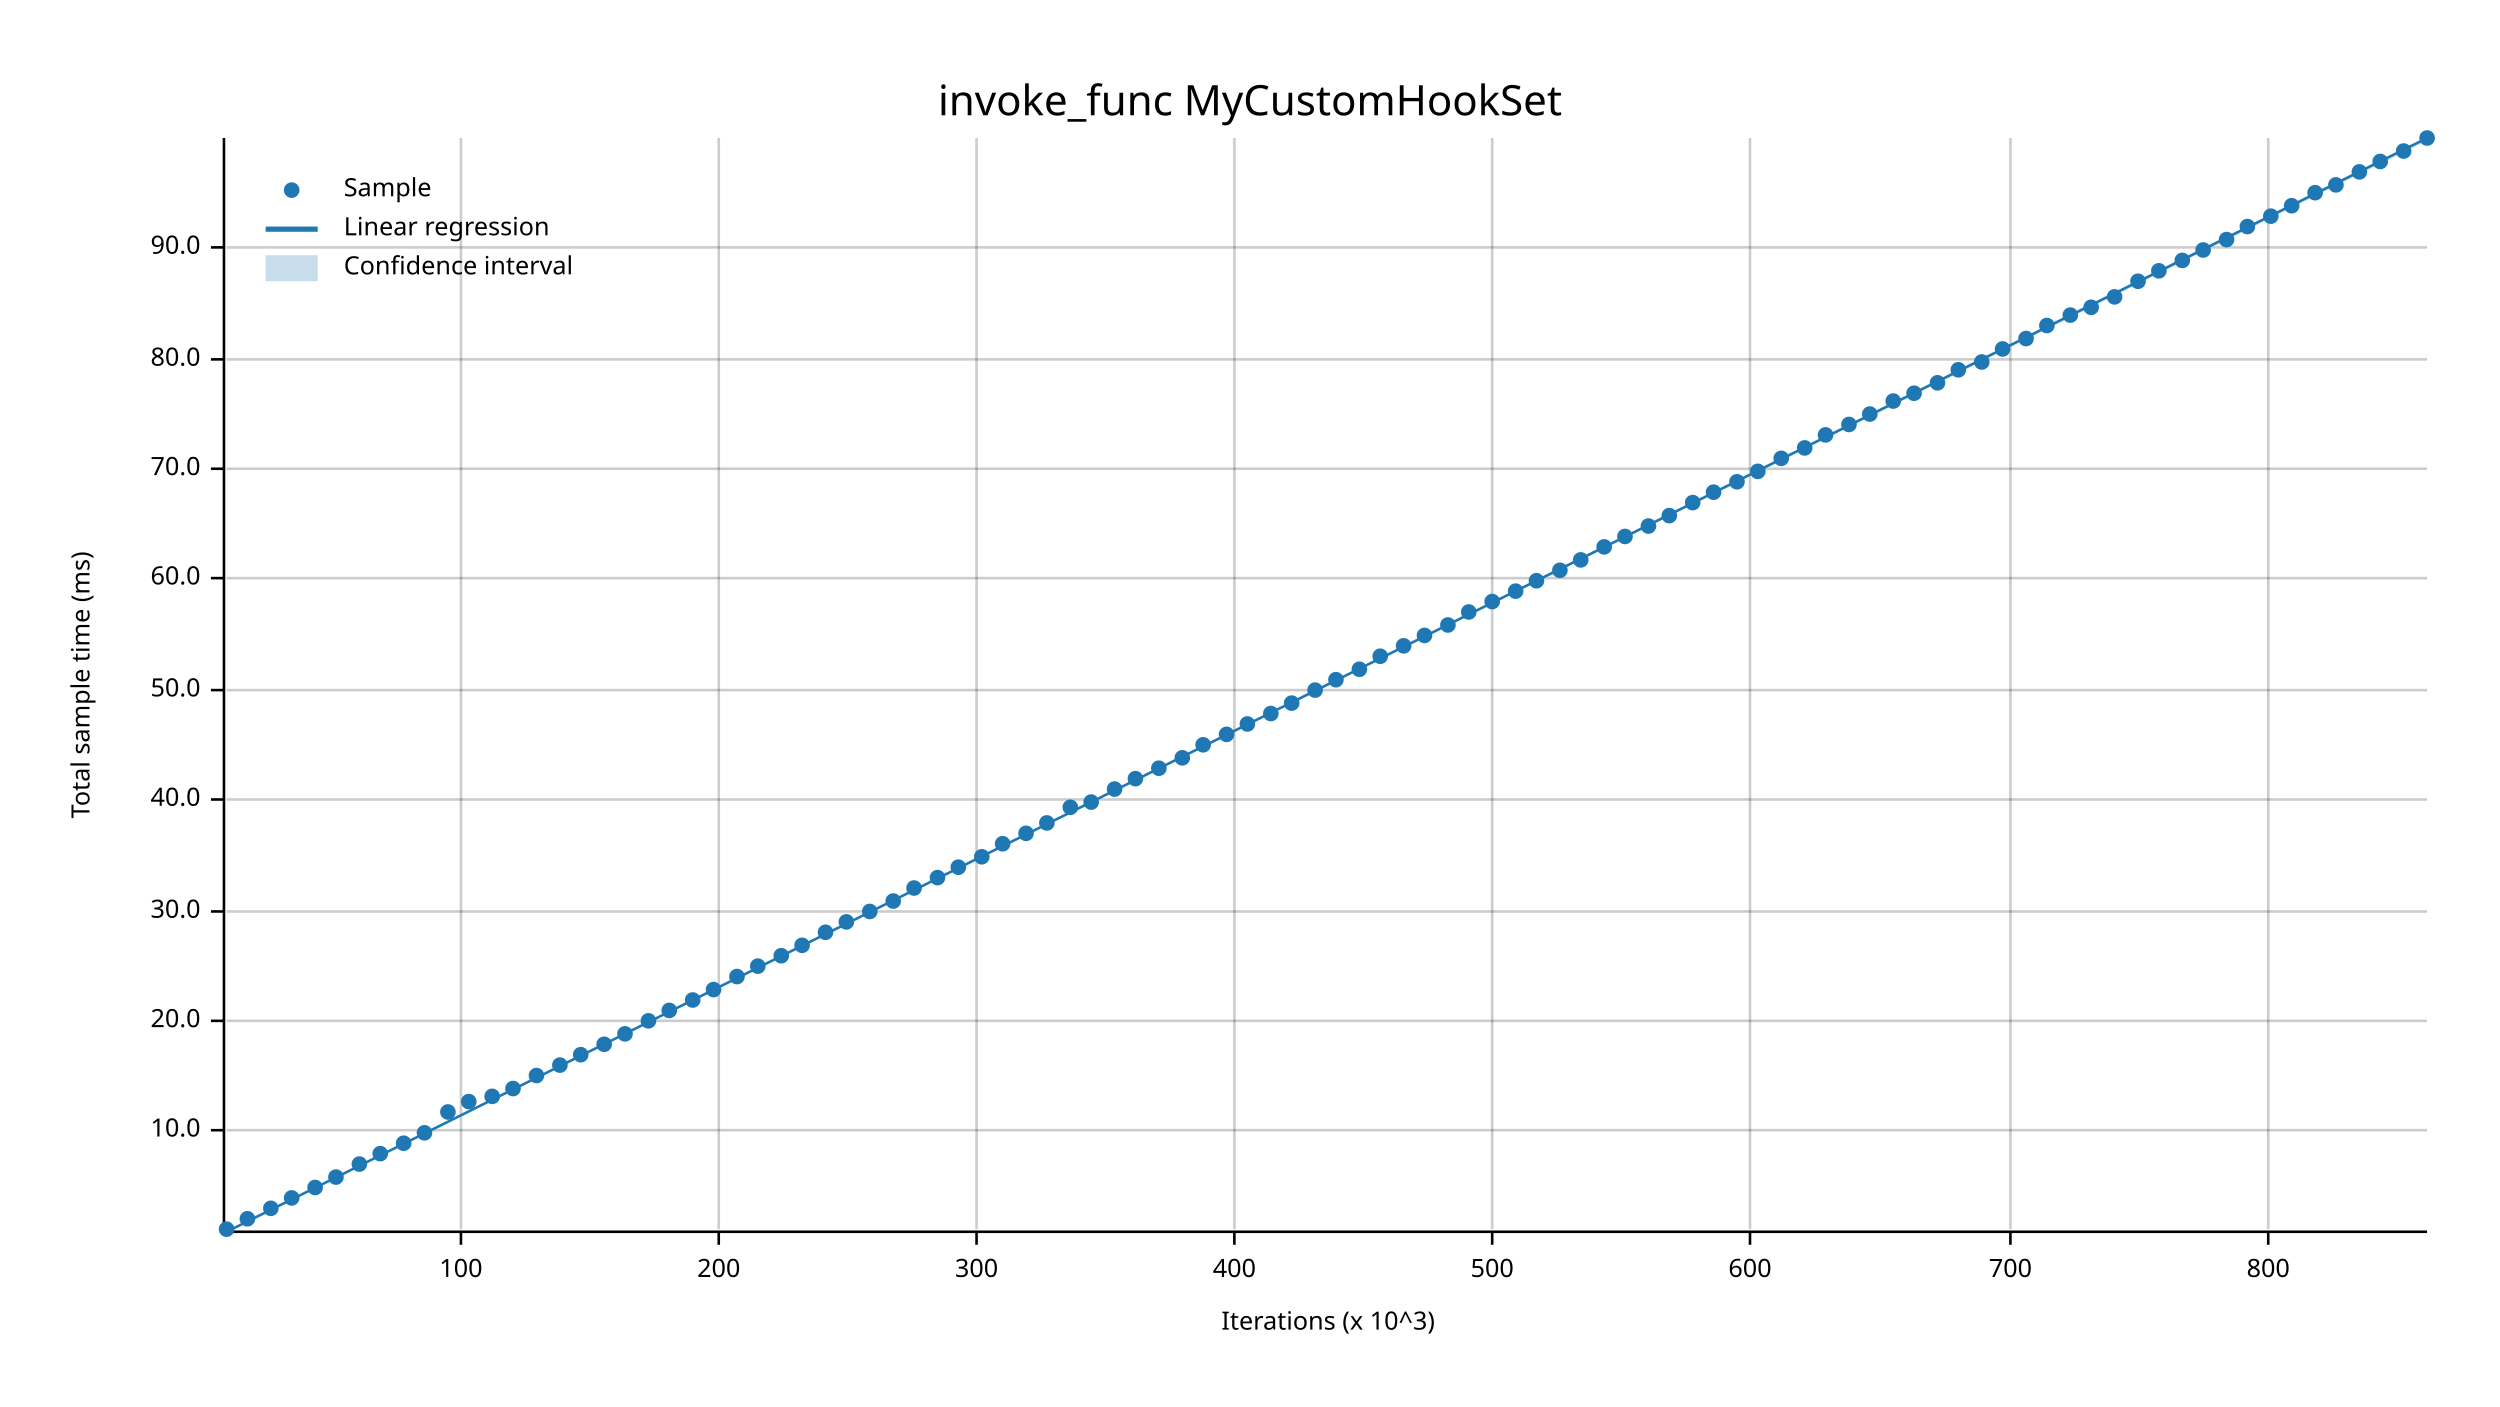
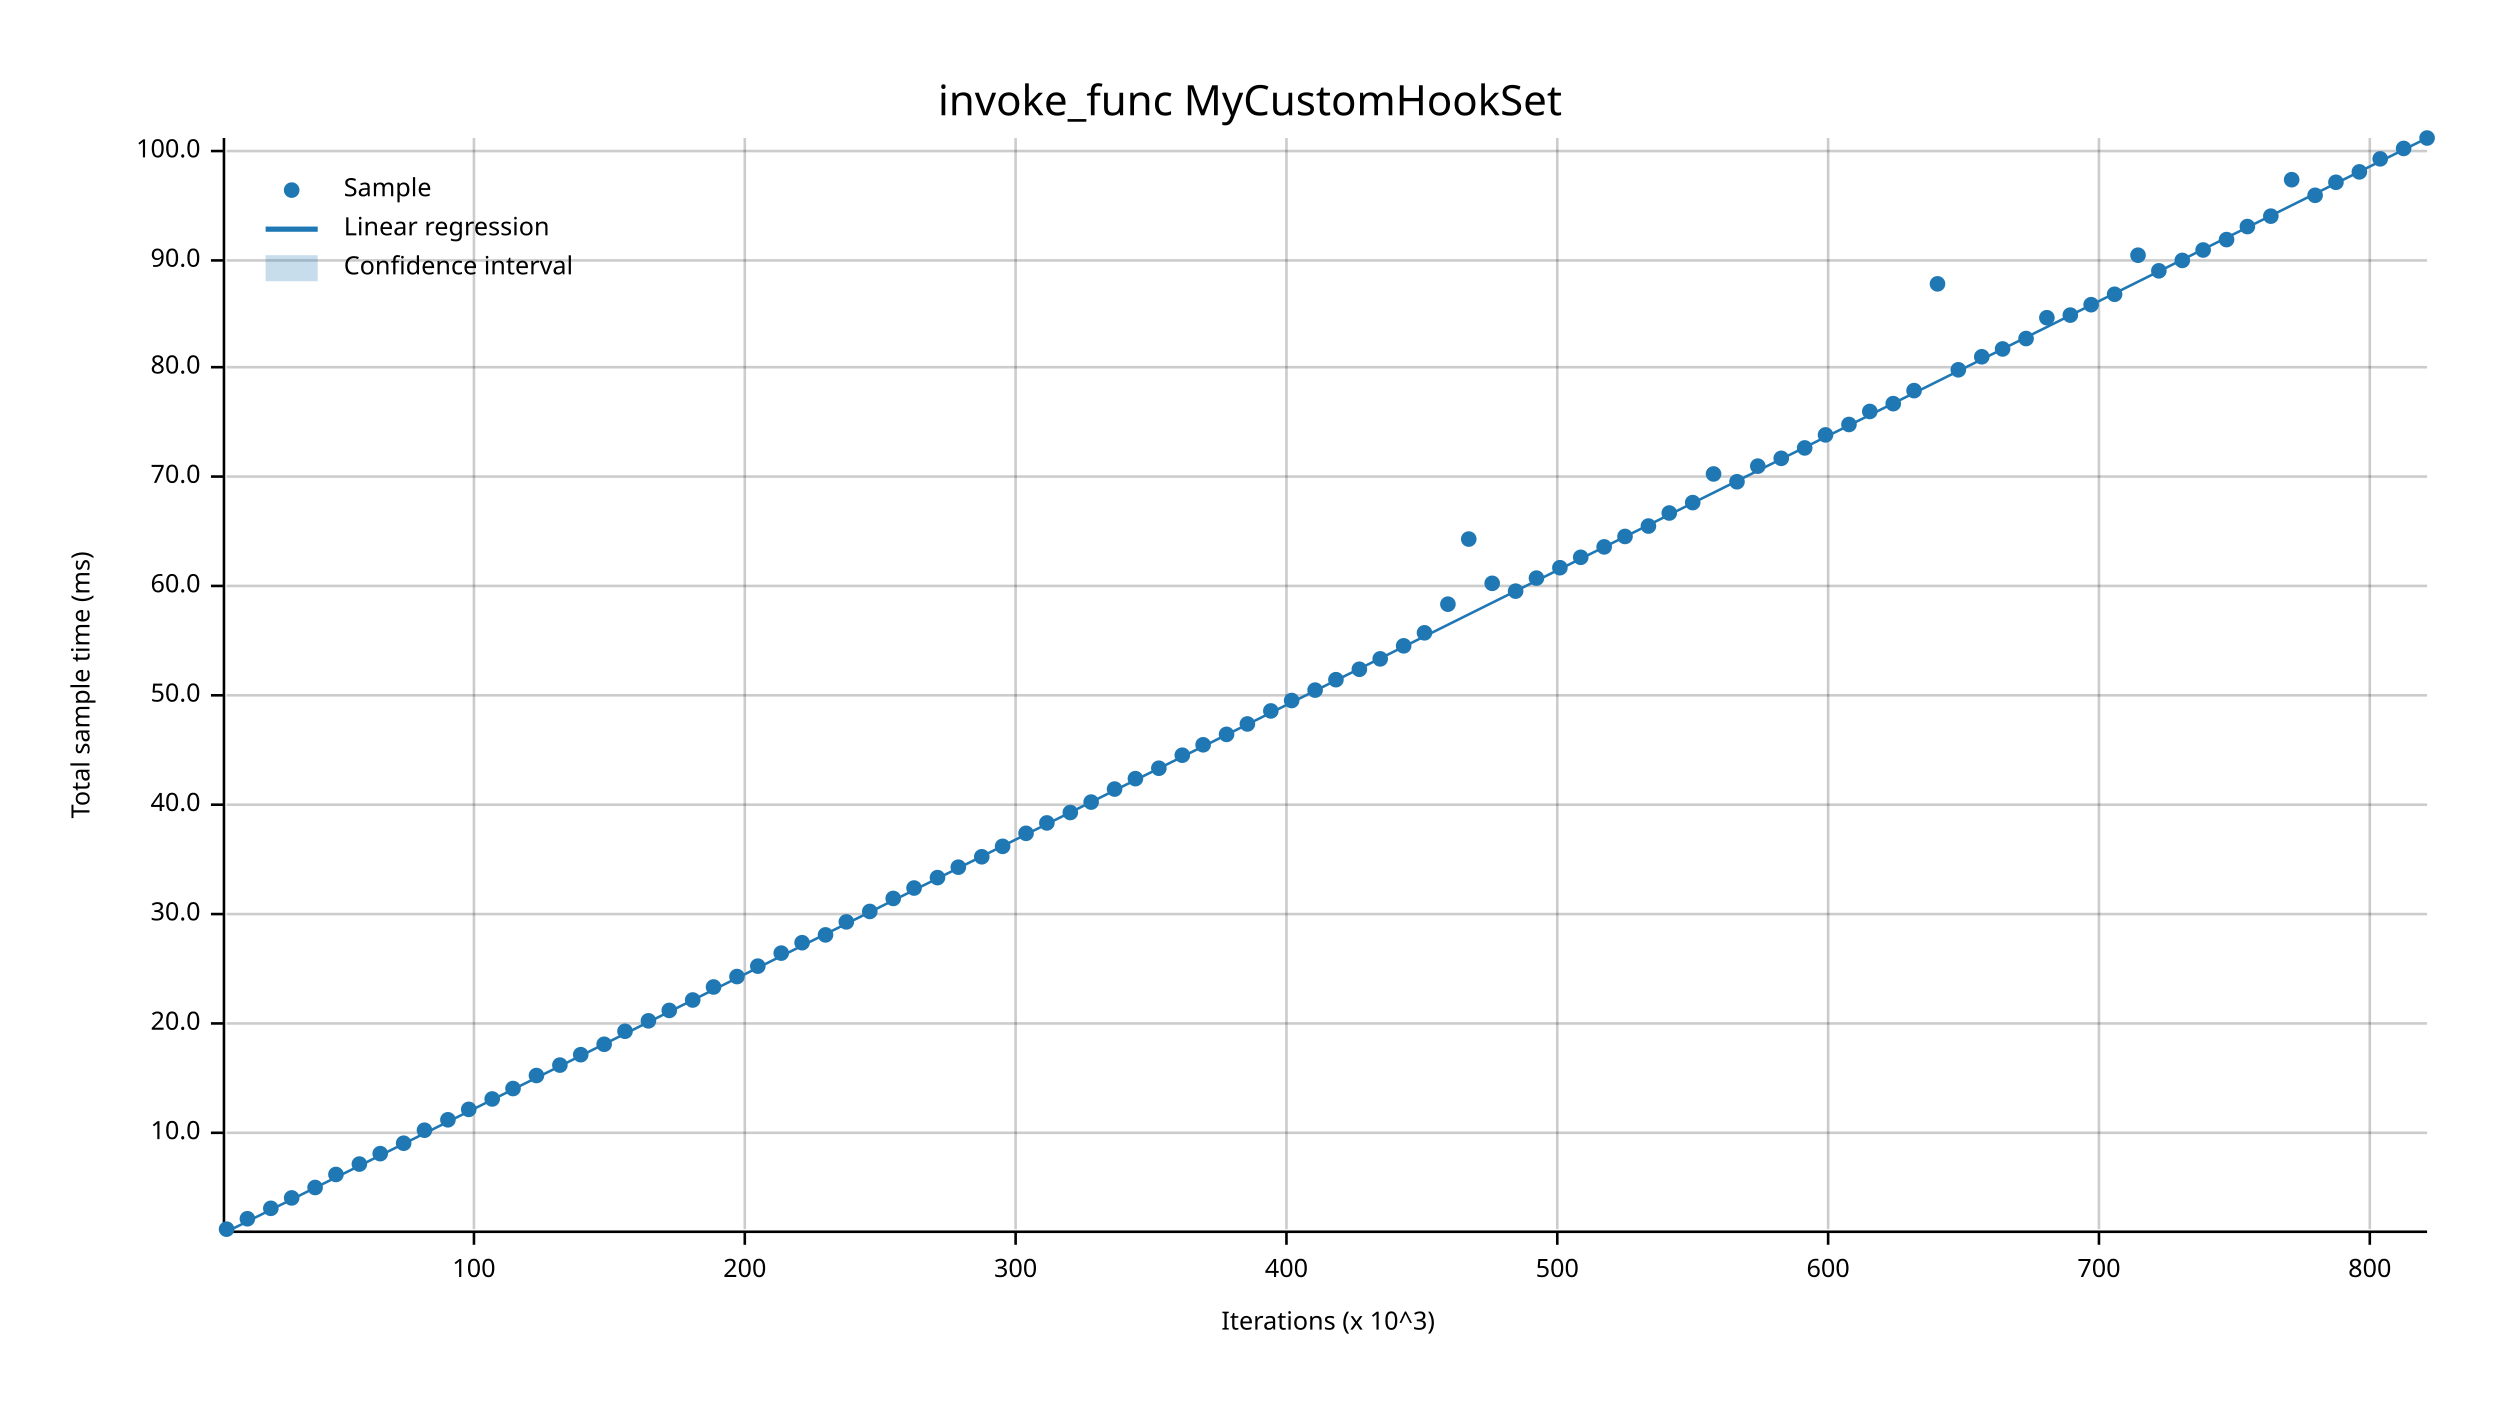
<svg xmlns="http://www.w3.org/2000/svg" width="960" height="540" viewBox="0 0 960 540">
  <text x="480" y="32" dy="0.76em" text-anchor="middle" font-family="sans-serif" font-size="16.129" opacity="1" fill="#000000">
invoke_func MyCustomHookSet
</text>
  <text x="27" y="263" dy="0.76em" text-anchor="middle" font-family="sans-serif" font-size="9.677" opacity="1" fill="#000000" transform="rotate(270, 27, 263)">
Total sample time (ms)
</text>
  <text x="510" y="513" dy="-0.5ex" text-anchor="middle" font-family="sans-serif" font-size="9.677" opacity="1" fill="#000000">
Iterations (x 10^3)
</text>
-   <line opacity="0.2" stroke="#000000" stroke-width="1" x1="177" y1="472" x2="177" y2="53" />
-   <line opacity="0.2" stroke="#000000" stroke-width="1" x1="276" y1="472" x2="276" y2="53" />
-   <line opacity="0.2" stroke="#000000" stroke-width="1" x1="375" y1="472" x2="375" y2="53" />
-   <line opacity="0.2" stroke="#000000" stroke-width="1" x1="474" y1="472" x2="474" y2="53" />
-   <line opacity="0.2" stroke="#000000" stroke-width="1" x1="573" y1="472" x2="573" y2="53" />
-   <line opacity="0.2" stroke="#000000" stroke-width="1" x1="672" y1="472" x2="672" y2="53" />
-   <line opacity="0.2" stroke="#000000" stroke-width="1" x1="772" y1="472" x2="772" y2="53" />
-   <line opacity="0.2" stroke="#000000" stroke-width="1" x1="871" y1="472" x2="871" y2="53" />
-   <line opacity="0.2" stroke="#000000" stroke-width="1" x1="87" y1="434" x2="932" y2="434" />
-   <line opacity="0.2" stroke="#000000" stroke-width="1" x1="87" y1="392" x2="932" y2="392" />
-   <line opacity="0.2" stroke="#000000" stroke-width="1" x1="87" y1="350" x2="932" y2="350" />
-   <line opacity="0.2" stroke="#000000" stroke-width="1" x1="87" y1="307" x2="932" y2="307" />
-   <line opacity="0.2" stroke="#000000" stroke-width="1" x1="87" y1="265" x2="932" y2="265" />
-   <line opacity="0.2" stroke="#000000" stroke-width="1" x1="87" y1="222" x2="932" y2="222" />
-   <line opacity="0.2" stroke="#000000" stroke-width="1" x1="87" y1="180" x2="932" y2="180" />
-   <line opacity="0.2" stroke="#000000" stroke-width="1" x1="87" y1="138" x2="932" y2="138" />
-   <line opacity="0.2" stroke="#000000" stroke-width="1" x1="87" y1="95" x2="932" y2="95" />
+   <line opacity="0.2" stroke="#000000" stroke-width="1" x1="182" y1="472" x2="182" y2="53" />
+   <line opacity="0.2" stroke="#000000" stroke-width="1" x1="286" y1="472" x2="286" y2="53" />
+   <line opacity="0.2" stroke="#000000" stroke-width="1" x1="390" y1="472" x2="390" y2="53" />
+   <line opacity="0.2" stroke="#000000" stroke-width="1" x1="494" y1="472" x2="494" y2="53" />
+   <line opacity="0.2" stroke="#000000" stroke-width="1" x1="598" y1="472" x2="598" y2="53" />
+   <line opacity="0.2" stroke="#000000" stroke-width="1" x1="702" y1="472" x2="702" y2="53" />
+   <line opacity="0.2" stroke="#000000" stroke-width="1" x1="806" y1="472" x2="806" y2="53" />
+   <line opacity="0.2" stroke="#000000" stroke-width="1" x1="910" y1="472" x2="910" y2="53" />
+   <line opacity="0.2" stroke="#000000" stroke-width="1" x1="87" y1="435" x2="932" y2="435" />
+   <line opacity="0.2" stroke="#000000" stroke-width="1" x1="87" y1="393" x2="932" y2="393" />
+   <line opacity="0.2" stroke="#000000" stroke-width="1" x1="87" y1="351" x2="932" y2="351" />
+   <line opacity="0.2" stroke="#000000" stroke-width="1" x1="87" y1="309" x2="932" y2="309" />
+   <line opacity="0.2" stroke="#000000" stroke-width="1" x1="87" y1="267" x2="932" y2="267" />
+   <line opacity="0.2" stroke="#000000" stroke-width="1" x1="87" y1="225" x2="932" y2="225" />
+   <line opacity="0.2" stroke="#000000" stroke-width="1" x1="87" y1="183" x2="932" y2="183" />
+   <line opacity="0.2" stroke="#000000" stroke-width="1" x1="87" y1="141" x2="932" y2="141" />
+   <line opacity="0.2" stroke="#000000" stroke-width="1" x1="87" y1="100" x2="932" y2="100" />
+   <line opacity="0.2" stroke="#000000" stroke-width="1" x1="87" y1="58" x2="932" y2="58" />
  <polyline fill="none" opacity="1" stroke="#000000" stroke-width="1" points="86,53 86,472 " />
-   <text x="77" y="434" dy="0.5ex" text-anchor="end" font-family="sans-serif" font-size="9.677" opacity="1" fill="#000000">
+   <text x="77" y="435" dy="0.5ex" text-anchor="end" font-family="sans-serif" font-size="9.677" opacity="1" fill="#000000">
10.0
</text>
-   <polyline fill="none" opacity="1" stroke="#000000" stroke-width="1" points="81,434 86,434 " />
-   <text x="77" y="392" dy="0.5ex" text-anchor="end" font-family="sans-serif" font-size="9.677" opacity="1" fill="#000000">
+   <polyline fill="none" opacity="1" stroke="#000000" stroke-width="1" points="81,435 86,435 " />
+   <text x="77" y="393" dy="0.5ex" text-anchor="end" font-family="sans-serif" font-size="9.677" opacity="1" fill="#000000">
20.0
</text>
-   <polyline fill="none" opacity="1" stroke="#000000" stroke-width="1" points="81,392 86,392 " />
-   <text x="77" y="350" dy="0.5ex" text-anchor="end" font-family="sans-serif" font-size="9.677" opacity="1" fill="#000000">
+   <polyline fill="none" opacity="1" stroke="#000000" stroke-width="1" points="81,393 86,393 " />
+   <text x="77" y="351" dy="0.5ex" text-anchor="end" font-family="sans-serif" font-size="9.677" opacity="1" fill="#000000">
30.0
</text>
-   <polyline fill="none" opacity="1" stroke="#000000" stroke-width="1" points="81,350 86,350 " />
-   <text x="77" y="307" dy="0.5ex" text-anchor="end" font-family="sans-serif" font-size="9.677" opacity="1" fill="#000000">
+   <polyline fill="none" opacity="1" stroke="#000000" stroke-width="1" points="81,351 86,351 " />
+   <text x="77" y="309" dy="0.5ex" text-anchor="end" font-family="sans-serif" font-size="9.677" opacity="1" fill="#000000">
40.0
</text>
-   <polyline fill="none" opacity="1" stroke="#000000" stroke-width="1" points="81,307 86,307 " />
-   <text x="77" y="265" dy="0.5ex" text-anchor="end" font-family="sans-serif" font-size="9.677" opacity="1" fill="#000000">
+   <polyline fill="none" opacity="1" stroke="#000000" stroke-width="1" points="81,309 86,309 " />
+   <text x="77" y="267" dy="0.5ex" text-anchor="end" font-family="sans-serif" font-size="9.677" opacity="1" fill="#000000">
50.0
</text>
-   <polyline fill="none" opacity="1" stroke="#000000" stroke-width="1" points="81,265 86,265 " />
-   <text x="77" y="222" dy="0.5ex" text-anchor="end" font-family="sans-serif" font-size="9.677" opacity="1" fill="#000000">
+   <polyline fill="none" opacity="1" stroke="#000000" stroke-width="1" points="81,267 86,267 " />
+   <text x="77" y="225" dy="0.5ex" text-anchor="end" font-family="sans-serif" font-size="9.677" opacity="1" fill="#000000">
60.0
</text>
-   <polyline fill="none" opacity="1" stroke="#000000" stroke-width="1" points="81,222 86,222 " />
-   <text x="77" y="180" dy="0.5ex" text-anchor="end" font-family="sans-serif" font-size="9.677" opacity="1" fill="#000000">
+   <polyline fill="none" opacity="1" stroke="#000000" stroke-width="1" points="81,225 86,225 " />
+   <text x="77" y="183" dy="0.5ex" text-anchor="end" font-family="sans-serif" font-size="9.677" opacity="1" fill="#000000">
70.0
</text>
-   <polyline fill="none" opacity="1" stroke="#000000" stroke-width="1" points="81,180 86,180 " />
-   <text x="77" y="138" dy="0.5ex" text-anchor="end" font-family="sans-serif" font-size="9.677" opacity="1" fill="#000000">
+   <polyline fill="none" opacity="1" stroke="#000000" stroke-width="1" points="81,183 86,183 " />
+   <text x="77" y="141" dy="0.5ex" text-anchor="end" font-family="sans-serif" font-size="9.677" opacity="1" fill="#000000">
80.0
</text>
-   <polyline fill="none" opacity="1" stroke="#000000" stroke-width="1" points="81,138 86,138 " />
-   <text x="77" y="95" dy="0.5ex" text-anchor="end" font-family="sans-serif" font-size="9.677" opacity="1" fill="#000000">
+   <polyline fill="none" opacity="1" stroke="#000000" stroke-width="1" points="81,141 86,141 " />
+   <text x="77" y="100" dy="0.5ex" text-anchor="end" font-family="sans-serif" font-size="9.677" opacity="1" fill="#000000">
90.0
</text>
-   <polyline fill="none" opacity="1" stroke="#000000" stroke-width="1" points="81,95 86,95 " />
+   <polyline fill="none" opacity="1" stroke="#000000" stroke-width="1" points="81,100 86,100 " />
+   <text x="77" y="58" dy="0.5ex" text-anchor="end" font-family="sans-serif" font-size="9.677" opacity="1" fill="#000000">
+ 100.0
+ </text>
+   <polyline fill="none" opacity="1" stroke="#000000" stroke-width="1" points="81,58 86,58 " />
  <polyline fill="none" opacity="1" stroke="#000000" stroke-width="1" points="87,473 932,473 " />
-   <text x="177" y="483" dy="0.76em" text-anchor="middle" font-family="sans-serif" font-size="9.677" opacity="1" fill="#000000">
+   <text x="182" y="483" dy="0.76em" text-anchor="middle" font-family="sans-serif" font-size="9.677" opacity="1" fill="#000000">
100
</text>
-   <polyline fill="none" opacity="1" stroke="#000000" stroke-width="1" points="177,473 177,478 " />
-   <text x="276" y="483" dy="0.76em" text-anchor="middle" font-family="sans-serif" font-size="9.677" opacity="1" fill="#000000">
+   <polyline fill="none" opacity="1" stroke="#000000" stroke-width="1" points="182,473 182,478 " />
+   <text x="286" y="483" dy="0.76em" text-anchor="middle" font-family="sans-serif" font-size="9.677" opacity="1" fill="#000000">
200
</text>
-   <polyline fill="none" opacity="1" stroke="#000000" stroke-width="1" points="276,473 276,478 " />
-   <text x="375" y="483" dy="0.76em" text-anchor="middle" font-family="sans-serif" font-size="9.677" opacity="1" fill="#000000">
+   <polyline fill="none" opacity="1" stroke="#000000" stroke-width="1" points="286,473 286,478 " />
+   <text x="390" y="483" dy="0.76em" text-anchor="middle" font-family="sans-serif" font-size="9.677" opacity="1" fill="#000000">
300
</text>
-   <polyline fill="none" opacity="1" stroke="#000000" stroke-width="1" points="375,473 375,478 " />
-   <text x="474" y="483" dy="0.76em" text-anchor="middle" font-family="sans-serif" font-size="9.677" opacity="1" fill="#000000">
+   <polyline fill="none" opacity="1" stroke="#000000" stroke-width="1" points="390,473 390,478 " />
+   <text x="494" y="483" dy="0.76em" text-anchor="middle" font-family="sans-serif" font-size="9.677" opacity="1" fill="#000000">
400
</text>
-   <polyline fill="none" opacity="1" stroke="#000000" stroke-width="1" points="474,473 474,478 " />
-   <text x="573" y="483" dy="0.76em" text-anchor="middle" font-family="sans-serif" font-size="9.677" opacity="1" fill="#000000">
+   <polyline fill="none" opacity="1" stroke="#000000" stroke-width="1" points="494,473 494,478 " />
+   <text x="598" y="483" dy="0.76em" text-anchor="middle" font-family="sans-serif" font-size="9.677" opacity="1" fill="#000000">
500
</text>
-   <polyline fill="none" opacity="1" stroke="#000000" stroke-width="1" points="573,473 573,478 " />
-   <text x="672" y="483" dy="0.76em" text-anchor="middle" font-family="sans-serif" font-size="9.677" opacity="1" fill="#000000">
+   <polyline fill="none" opacity="1" stroke="#000000" stroke-width="1" points="598,473 598,478 " />
+   <text x="702" y="483" dy="0.76em" text-anchor="middle" font-family="sans-serif" font-size="9.677" opacity="1" fill="#000000">
600
</text>
-   <polyline fill="none" opacity="1" stroke="#000000" stroke-width="1" points="672,473 672,478 " />
-   <text x="772" y="483" dy="0.76em" text-anchor="middle" font-family="sans-serif" font-size="9.677" opacity="1" fill="#000000">
+   <polyline fill="none" opacity="1" stroke="#000000" stroke-width="1" points="702,473 702,478 " />
+   <text x="806" y="483" dy="0.76em" text-anchor="middle" font-family="sans-serif" font-size="9.677" opacity="1" fill="#000000">
700
</text>
-   <polyline fill="none" opacity="1" stroke="#000000" stroke-width="1" points="772,473 772,478 " />
-   <text x="871" y="483" dy="0.76em" text-anchor="middle" font-family="sans-serif" font-size="9.677" opacity="1" fill="#000000">
+   <polyline fill="none" opacity="1" stroke="#000000" stroke-width="1" points="806,473 806,478 " />
+   <text x="910" y="483" dy="0.76em" text-anchor="middle" font-family="sans-serif" font-size="9.677" opacity="1" fill="#000000">
800
</text>
-   <polyline fill="none" opacity="1" stroke="#000000" stroke-width="1" points="871,473 871,478 " />
+   <polyline fill="none" opacity="1" stroke="#000000" stroke-width="1" points="910,473 910,478 " />
  <circle cx="87" cy="472" r="3" opacity="1" fill="#1F78B4" stroke="none" stroke-width="1" />
  <circle cx="95" cy="468" r="3" opacity="1" fill="#1F78B4" stroke="none" stroke-width="1" />
  <circle cx="104" cy="464" r="3" opacity="1" fill="#1F78B4" stroke="none" stroke-width="1" />
  <circle cx="112" cy="460" r="3" opacity="1" fill="#1F78B4" stroke="none" stroke-width="1" />
  <circle cx="121" cy="456" r="3" opacity="1" fill="#1F78B4" stroke="none" stroke-width="1" />
-   <circle cx="129" cy="452" r="3" opacity="1" fill="#1F78B4" stroke="none" stroke-width="1" />
+   <circle cx="129" cy="451" r="3" opacity="1" fill="#1F78B4" stroke="none" stroke-width="1" />
  <circle cx="138" cy="447" r="3" opacity="1" fill="#1F78B4" stroke="none" stroke-width="1" />
  <circle cx="146" cy="443" r="3" opacity="1" fill="#1F78B4" stroke="none" stroke-width="1" />
  <circle cx="155" cy="439" r="3" opacity="1" fill="#1F78B4" stroke="none" stroke-width="1" />
-   <circle cx="163" cy="435" r="3" opacity="1" fill="#1F78B4" stroke="none" stroke-width="1" />
-   <circle cx="172" cy="427" r="3" opacity="1" fill="#1F78B4" stroke="none" stroke-width="1" />
-   <circle cx="180" cy="423" r="3" opacity="1" fill="#1F78B4" stroke="none" stroke-width="1" />
-   <circle cx="189" cy="421" r="3" opacity="1" fill="#1F78B4" stroke="none" stroke-width="1" />
+   <circle cx="163" cy="434" r="3" opacity="1" fill="#1F78B4" stroke="none" stroke-width="1" />
+   <circle cx="172" cy="430" r="3" opacity="1" fill="#1F78B4" stroke="none" stroke-width="1" />
+   <circle cx="180" cy="426" r="3" opacity="1" fill="#1F78B4" stroke="none" stroke-width="1" />
+   <circle cx="189" cy="422" r="3" opacity="1" fill="#1F78B4" stroke="none" stroke-width="1" />
  <circle cx="197" cy="418" r="3" opacity="1" fill="#1F78B4" stroke="none" stroke-width="1" />
  <circle cx="206" cy="413" r="3" opacity="1" fill="#1F78B4" stroke="none" stroke-width="1" />
  <circle cx="215" cy="409" r="3" opacity="1" fill="#1F78B4" stroke="none" stroke-width="1" />
  <circle cx="223" cy="405" r="3" opacity="1" fill="#1F78B4" stroke="none" stroke-width="1" />
  <circle cx="232" cy="401" r="3" opacity="1" fill="#1F78B4" stroke="none" stroke-width="1" />
-   <circle cx="240" cy="397" r="3" opacity="1" fill="#1F78B4" stroke="none" stroke-width="1" />
+   <circle cx="240" cy="396" r="3" opacity="1" fill="#1F78B4" stroke="none" stroke-width="1" />
  <circle cx="249" cy="392" r="3" opacity="1" fill="#1F78B4" stroke="none" stroke-width="1" />
  <circle cx="257" cy="388" r="3" opacity="1" fill="#1F78B4" stroke="none" stroke-width="1" />
  <circle cx="266" cy="384" r="3" opacity="1" fill="#1F78B4" stroke="none" stroke-width="1" />
-   <circle cx="274" cy="380" r="3" opacity="1" fill="#1F78B4" stroke="none" stroke-width="1" />
+   <circle cx="274" cy="379" r="3" opacity="1" fill="#1F78B4" stroke="none" stroke-width="1" />
  <circle cx="283" cy="375" r="3" opacity="1" fill="#1F78B4" stroke="none" stroke-width="1" />
  <circle cx="291" cy="371" r="3" opacity="1" fill="#1F78B4" stroke="none" stroke-width="1" />
-   <circle cx="300" cy="367" r="3" opacity="1" fill="#1F78B4" stroke="none" stroke-width="1" />
-   <circle cx="308" cy="363" r="3" opacity="1" fill="#1F78B4" stroke="none" stroke-width="1" />
-   <circle cx="317" cy="358" r="3" opacity="1" fill="#1F78B4" stroke="none" stroke-width="1" />
+   <circle cx="300" cy="366" r="3" opacity="1" fill="#1F78B4" stroke="none" stroke-width="1" />
+   <circle cx="308" cy="362" r="3" opacity="1" fill="#1F78B4" stroke="none" stroke-width="1" />
+   <circle cx="317" cy="359" r="3" opacity="1" fill="#1F78B4" stroke="none" stroke-width="1" />
  <circle cx="325" cy="354" r="3" opacity="1" fill="#1F78B4" stroke="none" stroke-width="1" />
  <circle cx="334" cy="350" r="3" opacity="1" fill="#1F78B4" stroke="none" stroke-width="1" />
-   <circle cx="343" cy="346" r="3" opacity="1" fill="#1F78B4" stroke="none" stroke-width="1" />
+   <circle cx="343" cy="345" r="3" opacity="1" fill="#1F78B4" stroke="none" stroke-width="1" />
  <circle cx="351" cy="341" r="3" opacity="1" fill="#1F78B4" stroke="none" stroke-width="1" />
  <circle cx="360" cy="337" r="3" opacity="1" fill="#1F78B4" stroke="none" stroke-width="1" />
  <circle cx="368" cy="333" r="3" opacity="1" fill="#1F78B4" stroke="none" stroke-width="1" />
  <circle cx="377" cy="329" r="3" opacity="1" fill="#1F78B4" stroke="none" stroke-width="1" />
-   <circle cx="385" cy="324" r="3" opacity="1" fill="#1F78B4" stroke="none" stroke-width="1" />
+   <circle cx="385" cy="325" r="3" opacity="1" fill="#1F78B4" stroke="none" stroke-width="1" />
  <circle cx="394" cy="320" r="3" opacity="1" fill="#1F78B4" stroke="none" stroke-width="1" />
  <circle cx="402" cy="316" r="3" opacity="1" fill="#1F78B4" stroke="none" stroke-width="1" />
-   <circle cx="411" cy="310" r="3" opacity="1" fill="#1F78B4" stroke="none" stroke-width="1" />
+   <circle cx="411" cy="312" r="3" opacity="1" fill="#1F78B4" stroke="none" stroke-width="1" />
  <circle cx="419" cy="308" r="3" opacity="1" fill="#1F78B4" stroke="none" stroke-width="1" />
  <circle cx="428" cy="303" r="3" opacity="1" fill="#1F78B4" stroke="none" stroke-width="1" />
  <circle cx="436" cy="299" r="3" opacity="1" fill="#1F78B4" stroke="none" stroke-width="1" />
  <circle cx="445" cy="295" r="3" opacity="1" fill="#1F78B4" stroke="none" stroke-width="1" />
-   <circle cx="454" cy="291" r="3" opacity="1" fill="#1F78B4" stroke="none" stroke-width="1" />
+   <circle cx="454" cy="290" r="3" opacity="1" fill="#1F78B4" stroke="none" stroke-width="1" />
  <circle cx="462" cy="286" r="3" opacity="1" fill="#1F78B4" stroke="none" stroke-width="1" />
  <circle cx="471" cy="282" r="3" opacity="1" fill="#1F78B4" stroke="none" stroke-width="1" />
  <circle cx="479" cy="278" r="3" opacity="1" fill="#1F78B4" stroke="none" stroke-width="1" />
-   <circle cx="488" cy="274" r="3" opacity="1" fill="#1F78B4" stroke="none" stroke-width="1" />
-   <circle cx="496" cy="270" r="3" opacity="1" fill="#1F78B4" stroke="none" stroke-width="1" />
+   <circle cx="488" cy="273" r="3" opacity="1" fill="#1F78B4" stroke="none" stroke-width="1" />
+   <circle cx="496" cy="269" r="3" opacity="1" fill="#1F78B4" stroke="none" stroke-width="1" />
  <circle cx="505" cy="265" r="3" opacity="1" fill="#1F78B4" stroke="none" stroke-width="1" />
  <circle cx="513" cy="261" r="3" opacity="1" fill="#1F78B4" stroke="none" stroke-width="1" />
  <circle cx="522" cy="257" r="3" opacity="1" fill="#1F78B4" stroke="none" stroke-width="1" />
-   <circle cx="530" cy="252" r="3" opacity="1" fill="#1F78B4" stroke="none" stroke-width="1" />
+   <circle cx="530" cy="253" r="3" opacity="1" fill="#1F78B4" stroke="none" stroke-width="1" />
  <circle cx="539" cy="248" r="3" opacity="1" fill="#1F78B4" stroke="none" stroke-width="1" />
-   <circle cx="547" cy="244" r="3" opacity="1" fill="#1F78B4" stroke="none" stroke-width="1" />
-   <circle cx="556" cy="240" r="3" opacity="1" fill="#1F78B4" stroke="none" stroke-width="1" />
-   <circle cx="564" cy="235" r="3" opacity="1" fill="#1F78B4" stroke="none" stroke-width="1" />
-   <circle cx="573" cy="231" r="3" opacity="1" fill="#1F78B4" stroke="none" stroke-width="1" />
+   <circle cx="547" cy="243" r="3" opacity="1" fill="#1F78B4" stroke="none" stroke-width="1" />
+   <circle cx="556" cy="232" r="3" opacity="1" fill="#1F78B4" stroke="none" stroke-width="1" />
+   <circle cx="564" cy="207" r="3" opacity="1" fill="#1F78B4" stroke="none" stroke-width="1" />
+   <circle cx="573" cy="224" r="3" opacity="1" fill="#1F78B4" stroke="none" stroke-width="1" />
  <circle cx="582" cy="227" r="3" opacity="1" fill="#1F78B4" stroke="none" stroke-width="1" />
-   <circle cx="590" cy="223" r="3" opacity="1" fill="#1F78B4" stroke="none" stroke-width="1" />
-   <circle cx="599" cy="219" r="3" opacity="1" fill="#1F78B4" stroke="none" stroke-width="1" />
-   <circle cx="607" cy="215" r="3" opacity="1" fill="#1F78B4" stroke="none" stroke-width="1" />
+   <circle cx="590" cy="222" r="3" opacity="1" fill="#1F78B4" stroke="none" stroke-width="1" />
+   <circle cx="599" cy="218" r="3" opacity="1" fill="#1F78B4" stroke="none" stroke-width="1" />
+   <circle cx="607" cy="214" r="3" opacity="1" fill="#1F78B4" stroke="none" stroke-width="1" />
  <circle cx="616" cy="210" r="3" opacity="1" fill="#1F78B4" stroke="none" stroke-width="1" />
  <circle cx="624" cy="206" r="3" opacity="1" fill="#1F78B4" stroke="none" stroke-width="1" />
  <circle cx="633" cy="202" r="3" opacity="1" fill="#1F78B4" stroke="none" stroke-width="1" />
-   <circle cx="641" cy="198" r="3" opacity="1" fill="#1F78B4" stroke="none" stroke-width="1" />
+   <circle cx="641" cy="197" r="3" opacity="1" fill="#1F78B4" stroke="none" stroke-width="1" />
  <circle cx="650" cy="193" r="3" opacity="1" fill="#1F78B4" stroke="none" stroke-width="1" />
-   <circle cx="658" cy="189" r="3" opacity="1" fill="#1F78B4" stroke="none" stroke-width="1" />
+   <circle cx="658" cy="182" r="3" opacity="1" fill="#1F78B4" stroke="none" stroke-width="1" />
  <circle cx="667" cy="185" r="3" opacity="1" fill="#1F78B4" stroke="none" stroke-width="1" />
-   <circle cx="675" cy="181" r="3" opacity="1" fill="#1F78B4" stroke="none" stroke-width="1" />
+   <circle cx="675" cy="179" r="3" opacity="1" fill="#1F78B4" stroke="none" stroke-width="1" />
  <circle cx="684" cy="176" r="3" opacity="1" fill="#1F78B4" stroke="none" stroke-width="1" />
  <circle cx="693" cy="172" r="3" opacity="1" fill="#1F78B4" stroke="none" stroke-width="1" />
  <circle cx="701" cy="167" r="3" opacity="1" fill="#1F78B4" stroke="none" stroke-width="1" />
  <circle cx="710" cy="163" r="3" opacity="1" fill="#1F78B4" stroke="none" stroke-width="1" />
-   <circle cx="718" cy="159" r="3" opacity="1" fill="#1F78B4" stroke="none" stroke-width="1" />
-   <circle cx="727" cy="154" r="3" opacity="1" fill="#1F78B4" stroke="none" stroke-width="1" />
-   <circle cx="735" cy="151" r="3" opacity="1" fill="#1F78B4" stroke="none" stroke-width="1" />
-   <circle cx="744" cy="147" r="3" opacity="1" fill="#1F78B4" stroke="none" stroke-width="1" />
+   <circle cx="718" cy="158" r="3" opacity="1" fill="#1F78B4" stroke="none" stroke-width="1" />
+   <circle cx="727" cy="155" r="3" opacity="1" fill="#1F78B4" stroke="none" stroke-width="1" />
+   <circle cx="735" cy="150" r="3" opacity="1" fill="#1F78B4" stroke="none" stroke-width="1" />
+   <circle cx="744" cy="109" r="3" opacity="1" fill="#1F78B4" stroke="none" stroke-width="1" />
  <circle cx="752" cy="142" r="3" opacity="1" fill="#1F78B4" stroke="none" stroke-width="1" />
-   <circle cx="761" cy="139" r="3" opacity="1" fill="#1F78B4" stroke="none" stroke-width="1" />
+   <circle cx="761" cy="137" r="3" opacity="1" fill="#1F78B4" stroke="none" stroke-width="1" />
  <circle cx="769" cy="134" r="3" opacity="1" fill="#1F78B4" stroke="none" stroke-width="1" />
  <circle cx="778" cy="130" r="3" opacity="1" fill="#1F78B4" stroke="none" stroke-width="1" />
-   <circle cx="786" cy="125" r="3" opacity="1" fill="#1F78B4" stroke="none" stroke-width="1" />
+   <circle cx="786" cy="122" r="3" opacity="1" fill="#1F78B4" stroke="none" stroke-width="1" />
  <circle cx="795" cy="121" r="3" opacity="1" fill="#1F78B4" stroke="none" stroke-width="1" />
-   <circle cx="803" cy="118" r="3" opacity="1" fill="#1F78B4" stroke="none" stroke-width="1" />
-   <circle cx="812" cy="114" r="3" opacity="1" fill="#1F78B4" stroke="none" stroke-width="1" />
-   <circle cx="821" cy="108" r="3" opacity="1" fill="#1F78B4" stroke="none" stroke-width="1" />
+   <circle cx="803" cy="117" r="3" opacity="1" fill="#1F78B4" stroke="none" stroke-width="1" />
+   <circle cx="812" cy="113" r="3" opacity="1" fill="#1F78B4" stroke="none" stroke-width="1" />
+   <circle cx="821" cy="98" r="3" opacity="1" fill="#1F78B4" stroke="none" stroke-width="1" />
  <circle cx="829" cy="104" r="3" opacity="1" fill="#1F78B4" stroke="none" stroke-width="1" />
  <circle cx="838" cy="100" r="3" opacity="1" fill="#1F78B4" stroke="none" stroke-width="1" />
  <circle cx="846" cy="96" r="3" opacity="1" fill="#1F78B4" stroke="none" stroke-width="1" />
  <circle cx="855" cy="92" r="3" opacity="1" fill="#1F78B4" stroke="none" stroke-width="1" />
  <circle cx="863" cy="87" r="3" opacity="1" fill="#1F78B4" stroke="none" stroke-width="1" />
  <circle cx="872" cy="83" r="3" opacity="1" fill="#1F78B4" stroke="none" stroke-width="1" />
-   <circle cx="880" cy="79" r="3" opacity="1" fill="#1F78B4" stroke="none" stroke-width="1" />
-   <circle cx="889" cy="74" r="3" opacity="1" fill="#1F78B4" stroke="none" stroke-width="1" />
-   <circle cx="897" cy="71" r="3" opacity="1" fill="#1F78B4" stroke="none" stroke-width="1" />
+   <circle cx="880" cy="69" r="3" opacity="1" fill="#1F78B4" stroke="none" stroke-width="1" />
+   <circle cx="889" cy="75" r="3" opacity="1" fill="#1F78B4" stroke="none" stroke-width="1" />
+   <circle cx="897" cy="70" r="3" opacity="1" fill="#1F78B4" stroke="none" stroke-width="1" />
  <circle cx="906" cy="66" r="3" opacity="1" fill="#1F78B4" stroke="none" stroke-width="1" />
-   <circle cx="914" cy="62" r="3" opacity="1" fill="#1F78B4" stroke="none" stroke-width="1" />
-   <circle cx="923" cy="58" r="3" opacity="1" fill="#1F78B4" stroke="none" stroke-width="1" />
+   <circle cx="914" cy="61" r="3" opacity="1" fill="#1F78B4" stroke="none" stroke-width="1" />
+   <circle cx="923" cy="57" r="3" opacity="1" fill="#1F78B4" stroke="none" stroke-width="1" />
  <circle cx="932" cy="53" r="3" opacity="1" fill="#1F78B4" stroke="none" stroke-width="1" />
  <polyline fill="none" opacity="1" stroke="#1F78B4" stroke-width="1" points="87,473 932,53 " />
-   <polygon opacity="0.25" fill="#1F78B4" points="87,473 932,54 932,53 " />
+   <polygon opacity="0.25" fill="#1F78B4" points="87,473 932,53 932,53 " />
  <text x="132" y="68" dy="0.76em" text-anchor="start" font-family="sans-serif" font-size="9.677" opacity="1" fill="#000000">
Sample
</text>
  <text x="132" y="83" dy="0.76em" text-anchor="start" font-family="sans-serif" font-size="9.677" opacity="1" fill="#000000">
Linear regression
</text>
  <text x="132" y="98" dy="0.76em" text-anchor="start" font-family="sans-serif" font-size="9.677" opacity="1" fill="#000000">
Confidence interval
</text>
  <circle cx="112" cy="73" r="3" opacity="1" fill="#1F78B4" stroke="none" stroke-width="1" />
  <polyline fill="none" opacity="1" stroke="#1F78B4" stroke-width="2" points="102,88 122,88 " />
  <rect x="102" y="98" width="20" height="10" opacity="0.25" fill="#1F78B4" stroke="none" />
</svg>
